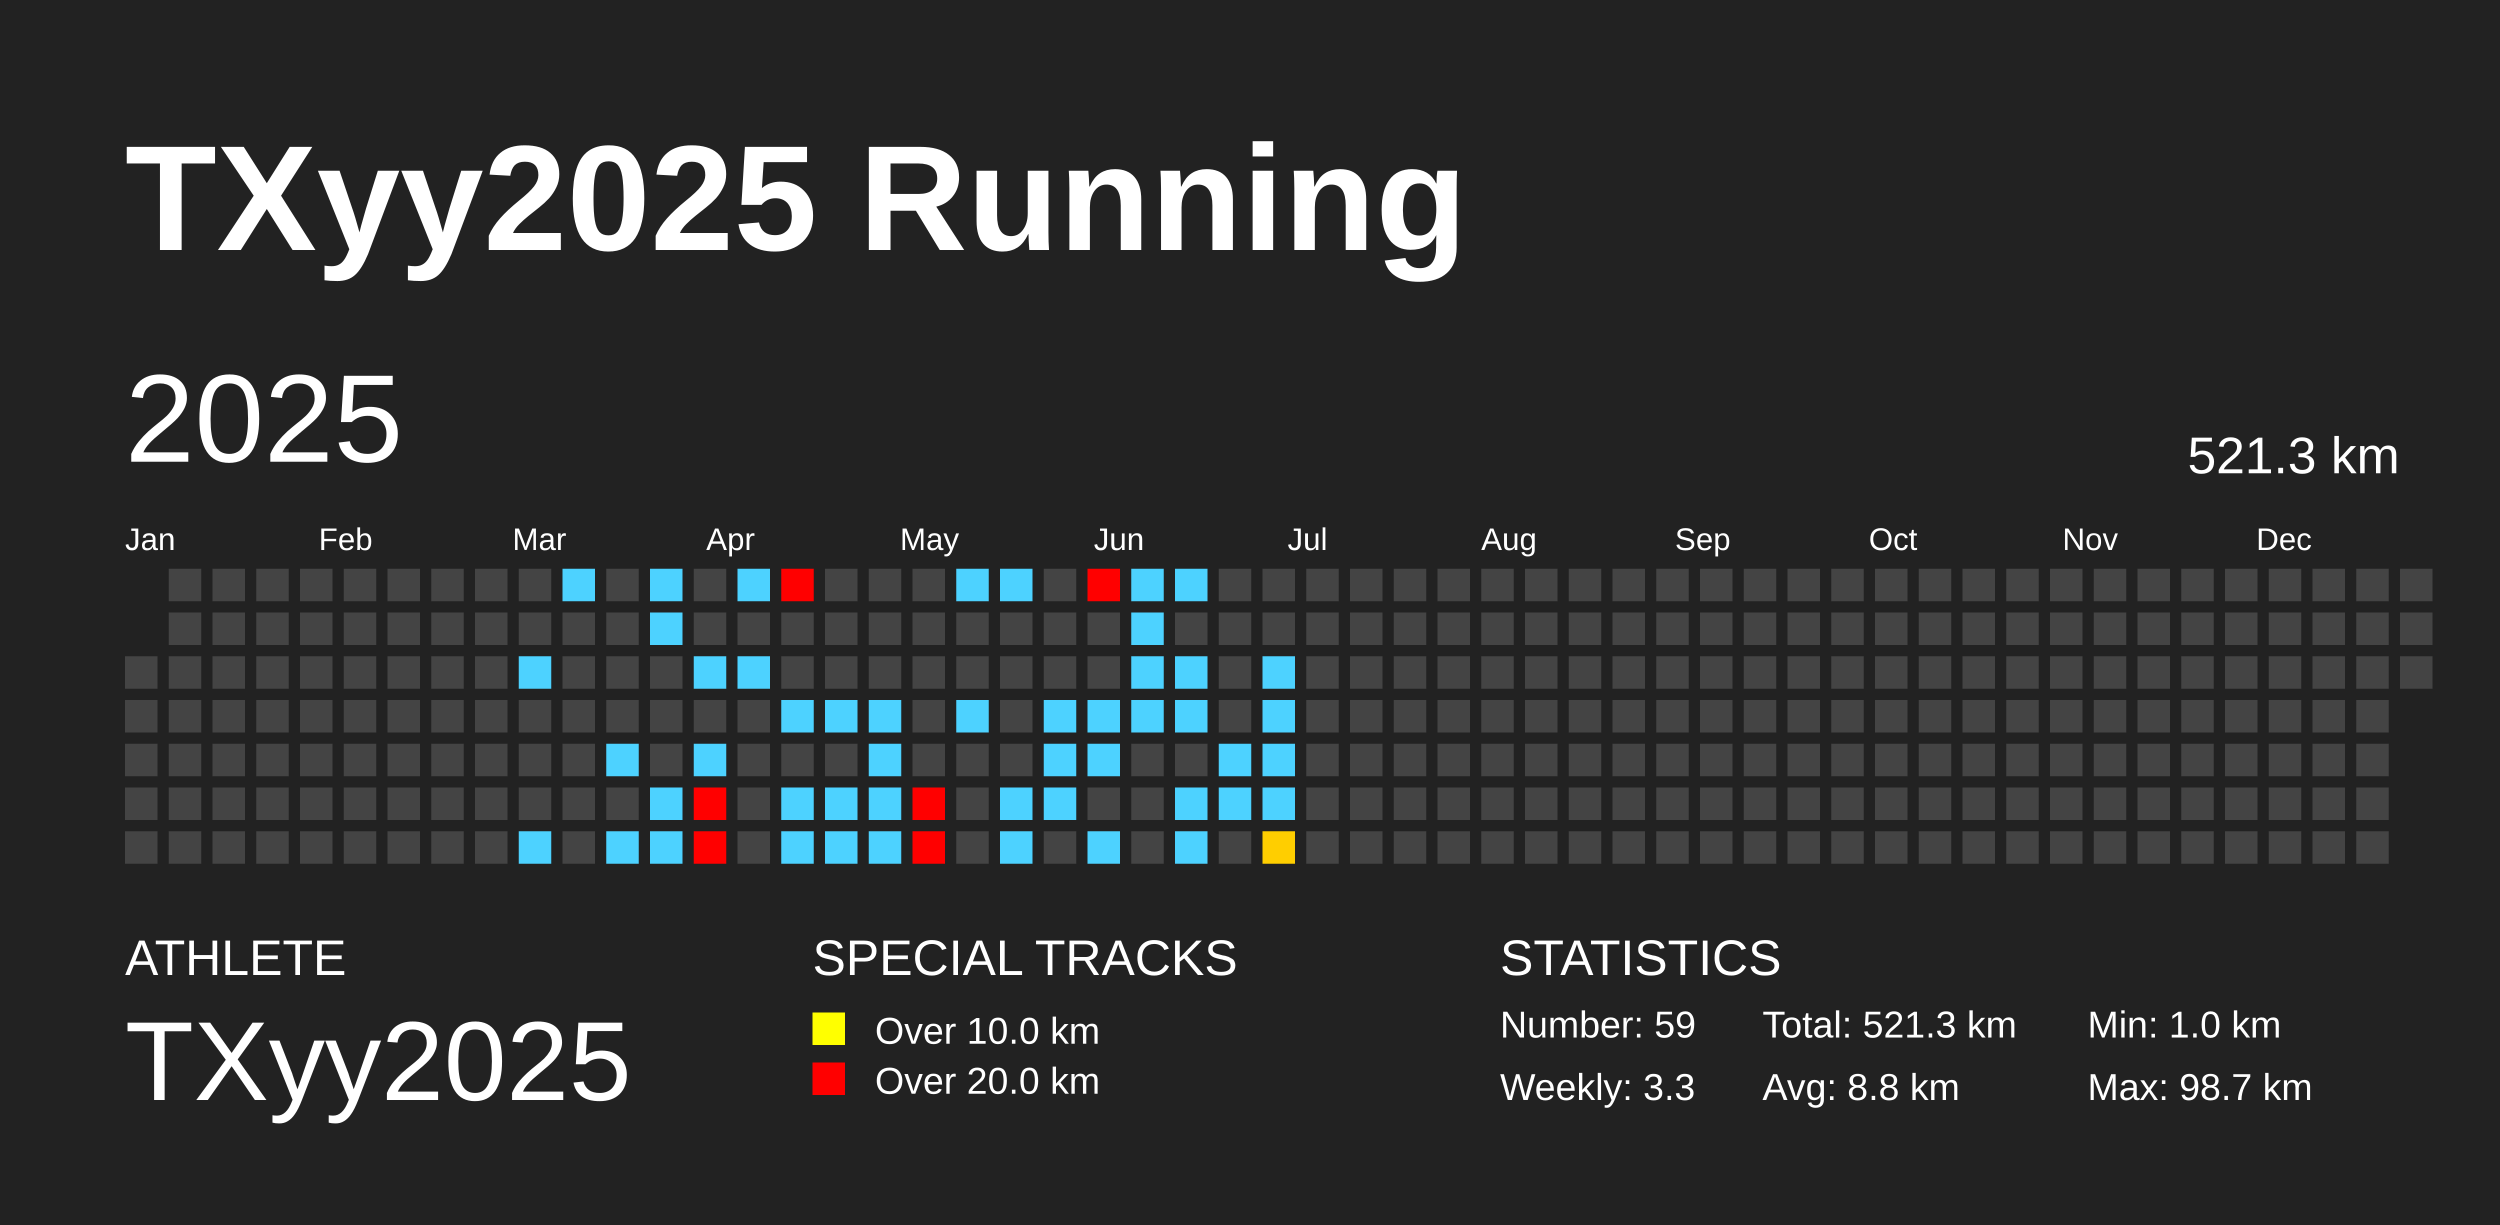
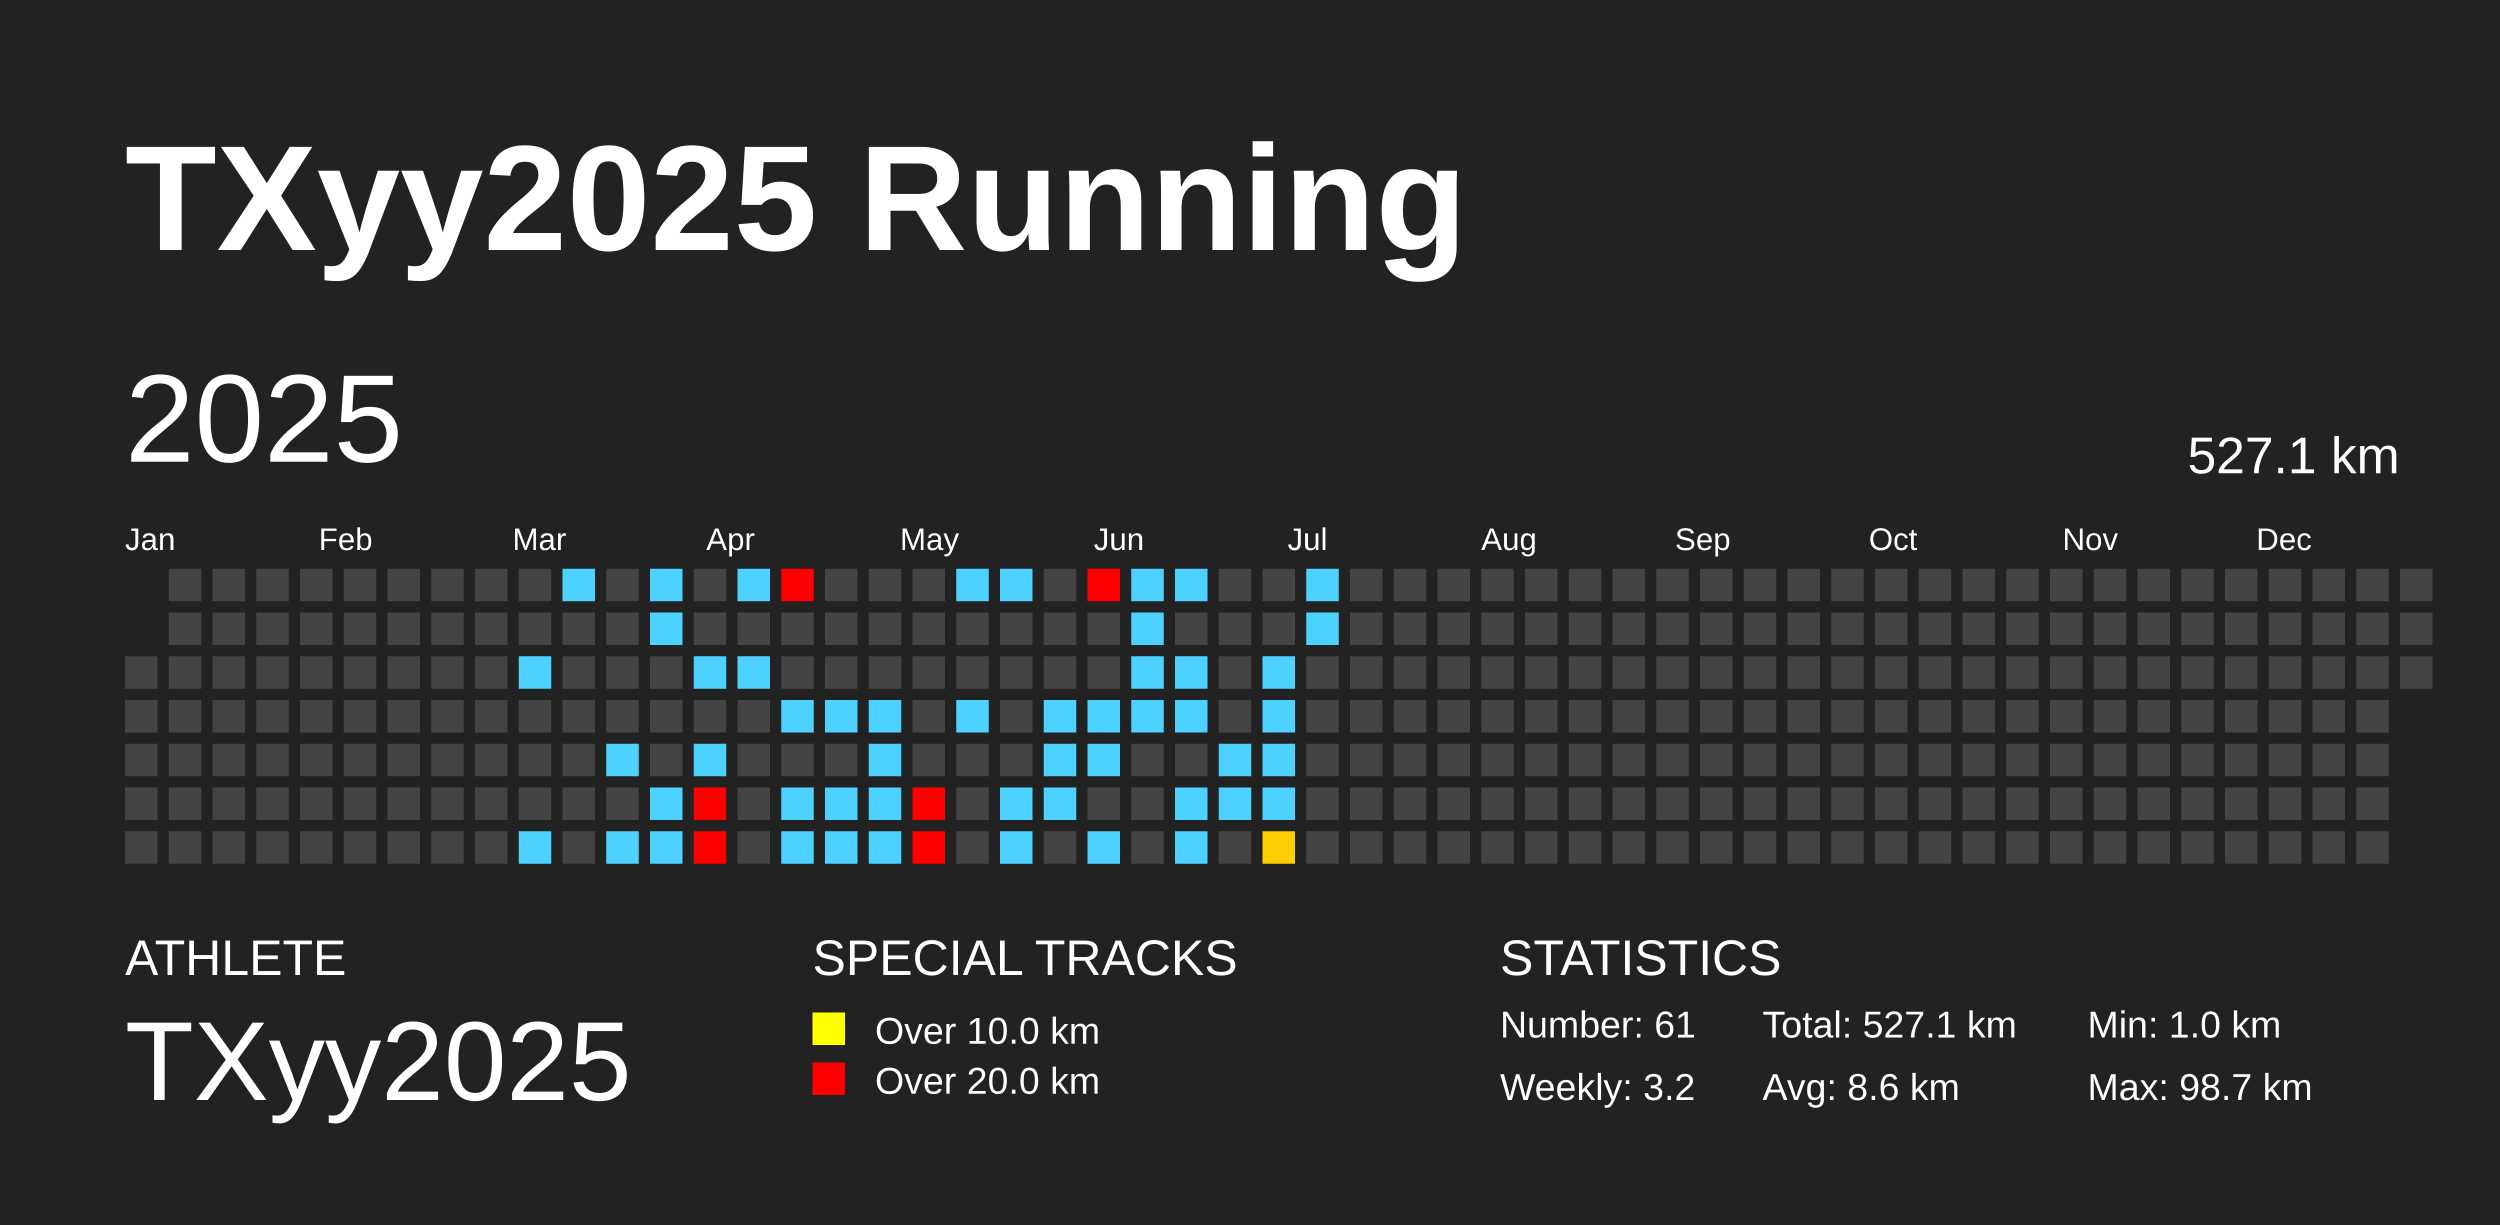
<svg xmlns="http://www.w3.org/2000/svg" baseProfile="full" height="98mm" version="1.1" viewBox="0,0,200,98" width="200mm">
  <defs />
  <rect fill="#222222" height="98" width="200" x="0" y="0" />
  <text fill="#FFFFFF" style="font-size:12px; font-family:Arial; font-weight:bold;" x="10" y="20">TXyy2025 Running</text>
  <text fill="#FFFFFF" style="font-size:4px; font-family:Arial" x="10" y="78">ATHLETE</text>
  <text fill="#FFFFFF" style="font-size:9px; font-family:Arial" x="10" y="88">TXyy2025</text>
  <text fill="#FFFFFF" style="font-size:4px; font-family:Arial" x="65" y="78">SPECIAL TRACKS</text>
  <rect fill="yellow" height="2.6" width="2.6" x="65" y="81" />
  <text fill="#FFFFFF" style="font-size:3px; font-family:Arial" x="70" y="83.5">Over 10.0 km</text>
  <rect fill="red" height="2.6" width="2.6" x="65" y="85" />
  <text fill="#FFFFFF" style="font-size:3px; font-family:Arial" x="70" y="87.5">Over 20.0 km</text>
  <text fill="#FFFFFF" style="font-size:4px; font-family:Arial" x="120" y="78">STATISTICS</text>
-   <text fill="#FFFFFF" style="font-size:3px; font-family:Arial" x="120" y="83">Number: 59</text>
-   <text fill="#FFFFFF" style="font-size:3px; font-family:Arial" x="120" y="88">Weekly: 3.3</text>
-   <text fill="#FFFFFF" style="font-size:3px; font-family:Arial" x="141" y="83">Total: 521.3 km</text>
-   <text fill="#FFFFFF" style="font-size:3px; font-family:Arial" x="141" y="88">Avg: 8.8 km</text>
+   <text fill="#FFFFFF" style="font-size:3px; font-family:Arial" x="120" y="83">Number: 61</text>
+   <text fill="#FFFFFF" style="font-size:3px; font-family:Arial" x="120" y="88">Weekly: 3.2</text>
+   <text fill="#FFFFFF" style="font-size:3px; font-family:Arial" x="141" y="83">Total: 527.1 km</text>
+   <text fill="#FFFFFF" style="font-size:3px; font-family:Arial" x="141" y="88">Avg: 8.6 km</text>
  <text fill="#FFFFFF" style="font-size:3px; font-family:Arial" x="167" y="83">Min: 1.0 km</text>
  <text fill="#FFFFFF" style="font-size:3px; font-family:Arial" x="167" y="88">Max: 98.7 km</text>
  <text dominant-baseline="hanging" fill="#FFFFFF" style="font-size:10.0px; font-family:Arial;" x="10" y="30">2025</text>
-   <text dominant-baseline="hanging" fill="#FFFFFF" style="font-size:4.125px; font-family:Arial;" x="175" y="35">521.3 km</text>
+   <text dominant-baseline="hanging" fill="#FFFFFF" style="font-size:4.125px; font-family:Arial;" x="175" y="35">527.1 km</text>
  <text fill="#FFFFFF" style="font-size:2.5px; font-family:Arial" x="10.0" y="44">Jan</text>
  <text fill="#FFFFFF" style="font-size:2.5px; font-family:Arial" x="25.5" y="44">Feb</text>
  <text fill="#FFFFFF" style="font-size:2.5px; font-family:Arial" x="41.0" y="44">Mar</text>
  <text fill="#FFFFFF" style="font-size:2.5px; font-family:Arial" x="56.5" y="44">Apr</text>
  <text fill="#FFFFFF" style="font-size:2.5px; font-family:Arial" x="72.0" y="44">May</text>
  <text fill="#FFFFFF" style="font-size:2.5px; font-family:Arial" x="87.5" y="44">Jun</text>
  <text fill="#FFFFFF" style="font-size:2.5px; font-family:Arial" x="103.0" y="44">Jul</text>
  <text fill="#FFFFFF" style="font-size:2.5px; font-family:Arial" x="118.5" y="44">Aug</text>
  <text fill="#FFFFFF" style="font-size:2.5px; font-family:Arial" x="134.0" y="44">Sep</text>
  <text fill="#FFFFFF" style="font-size:2.5px; font-family:Arial" x="149.5" y="44">Oct</text>
  <text fill="#FFFFFF" style="font-size:2.5px; font-family:Arial" x="165.0" y="44">Nov</text>
  <text fill="#FFFFFF" style="font-size:2.5px; font-family:Arial" x="180.5" y="44">Dec</text>
  <rect fill="#444444" height="2.6" width="2.6" x="10.0" y="52.5" />
  <rect fill="#444444" height="2.6" width="2.6" x="10.0" y="56.0" />
  <rect fill="#444444" height="2.6" width="2.6" x="10.0" y="59.5" />
  <rect fill="#444444" height="2.6" width="2.6" x="10.0" y="63.0" />
  <rect fill="#444444" height="2.6" width="2.6" x="10.0" y="66.5" />
  <rect fill="#444444" height="2.6" width="2.6" x="13.5" y="45.5" />
  <rect fill="#444444" height="2.6" width="2.6" x="13.5" y="49.0" />
  <rect fill="#444444" height="2.6" width="2.6" x="13.5" y="52.5" />
  <rect fill="#444444" height="2.6" width="2.6" x="13.5" y="56.0" />
  <rect fill="#444444" height="2.6" width="2.6" x="13.5" y="59.5" />
  <rect fill="#444444" height="2.6" width="2.6" x="13.5" y="63.0" />
  <rect fill="#444444" height="2.6" width="2.6" x="13.5" y="66.5" />
  <rect fill="#444444" height="2.6" width="2.6" x="17.0" y="45.5" />
  <rect fill="#444444" height="2.6" width="2.6" x="17.0" y="49.0" />
  <rect fill="#444444" height="2.6" width="2.6" x="17.0" y="52.5" />
  <rect fill="#444444" height="2.6" width="2.6" x="17.0" y="56.0" />
  <rect fill="#444444" height="2.6" width="2.6" x="17.0" y="59.5" />
  <rect fill="#444444" height="2.6" width="2.6" x="17.0" y="63.0" />
  <rect fill="#444444" height="2.6" width="2.6" x="17.0" y="66.5" />
  <rect fill="#444444" height="2.6" width="2.6" x="20.5" y="45.5" />
  <rect fill="#444444" height="2.6" width="2.6" x="20.5" y="49.0" />
  <rect fill="#444444" height="2.6" width="2.6" x="20.5" y="52.5" />
  <rect fill="#444444" height="2.6" width="2.6" x="20.5" y="56.0" />
  <rect fill="#444444" height="2.6" width="2.6" x="20.5" y="59.5" />
  <rect fill="#444444" height="2.6" width="2.6" x="20.5" y="63.0" />
  <rect fill="#444444" height="2.6" width="2.6" x="20.5" y="66.5" />
  <rect fill="#444444" height="2.6" width="2.6" x="24.0" y="45.5" />
  <rect fill="#444444" height="2.6" width="2.6" x="24.0" y="49.0" />
  <rect fill="#444444" height="2.6" width="2.6" x="24.0" y="52.5" />
  <rect fill="#444444" height="2.6" width="2.6" x="24.0" y="56.0" />
  <rect fill="#444444" height="2.6" width="2.6" x="24.0" y="59.5" />
  <rect fill="#444444" height="2.6" width="2.6" x="24.0" y="63.0" />
  <rect fill="#444444" height="2.6" width="2.6" x="24.0" y="66.5" />
  <rect fill="#444444" height="2.6" width="2.6" x="27.5" y="45.5" />
  <rect fill="#444444" height="2.6" width="2.6" x="27.5" y="49.0" />
  <rect fill="#444444" height="2.6" width="2.6" x="27.5" y="52.5" />
  <rect fill="#444444" height="2.6" width="2.6" x="27.5" y="56.0" />
  <rect fill="#444444" height="2.6" width="2.6" x="27.5" y="59.5" />
  <rect fill="#444444" height="2.6" width="2.6" x="27.5" y="63.0" />
  <rect fill="#444444" height="2.6" width="2.6" x="27.5" y="66.5" />
  <rect fill="#444444" height="2.6" width="2.6" x="31.0" y="45.5" />
  <rect fill="#444444" height="2.6" width="2.6" x="31.0" y="49.0" />
  <rect fill="#444444" height="2.6" width="2.6" x="31.0" y="52.5" />
  <rect fill="#444444" height="2.6" width="2.6" x="31.0" y="56.0" />
  <rect fill="#444444" height="2.6" width="2.6" x="31.0" y="59.5" />
  <rect fill="#444444" height="2.6" width="2.6" x="31.0" y="63.0" />
  <rect fill="#444444" height="2.6" width="2.6" x="31.0" y="66.5" />
  <rect fill="#444444" height="2.6" width="2.6" x="34.5" y="45.5" />
  <rect fill="#444444" height="2.6" width="2.6" x="34.5" y="49.0" />
  <rect fill="#444444" height="2.6" width="2.6" x="34.5" y="52.5" />
  <rect fill="#444444" height="2.6" width="2.6" x="34.5" y="56.0" />
  <rect fill="#444444" height="2.6" width="2.6" x="34.5" y="59.5" />
  <rect fill="#444444" height="2.6" width="2.6" x="34.5" y="63.0" />
  <rect fill="#444444" height="2.6" width="2.6" x="34.5" y="66.5" />
  <rect fill="#444444" height="2.6" width="2.6" x="38.0" y="45.5" />
  <rect fill="#444444" height="2.6" width="2.6" x="38.0" y="49.0" />
  <rect fill="#444444" height="2.6" width="2.6" x="38.0" y="52.5" />
  <rect fill="#444444" height="2.6" width="2.6" x="38.0" y="56.0" />
  <rect fill="#444444" height="2.6" width="2.6" x="38.0" y="59.5" />
  <rect fill="#444444" height="2.6" width="2.6" x="38.0" y="63.0" />
  <rect fill="#444444" height="2.6" width="2.6" x="38.0" y="66.5" />
  <rect fill="#444444" height="2.6" width="2.6" x="41.5" y="45.5" />
  <rect fill="#444444" height="2.6" width="2.6" x="41.5" y="49.0" />
  <rect fill="#4dd2ff" height="2.6" width="2.6" x="41.5" y="52.5" />
  <rect fill="#444444" height="2.6" width="2.6" x="41.5" y="56.0" />
  <rect fill="#444444" height="2.6" width="2.6" x="41.5" y="59.5" />
  <rect fill="#444444" height="2.6" width="2.6" x="41.5" y="63.0" />
  <rect fill="#4dd2ff" height="2.6" width="2.6" x="41.5" y="66.5" />
  <rect fill="#4dd2ff" height="2.6" width="2.6" x="45.0" y="45.5" />
  <rect fill="#444444" height="2.6" width="2.6" x="45.0" y="49.0" />
  <rect fill="#444444" height="2.6" width="2.6" x="45.0" y="52.5" />
  <rect fill="#444444" height="2.6" width="2.6" x="45.0" y="56.0" />
  <rect fill="#444444" height="2.6" width="2.6" x="45.0" y="59.5" />
  <rect fill="#444444" height="2.6" width="2.6" x="45.0" y="63.0" />
  <rect fill="#444444" height="2.6" width="2.6" x="45.0" y="66.5" />
  <rect fill="#444444" height="2.6" width="2.6" x="48.5" y="45.5" />
  <rect fill="#444444" height="2.6" width="2.6" x="48.5" y="49.0" />
  <rect fill="#444444" height="2.6" width="2.6" x="48.5" y="52.5" />
  <rect fill="#444444" height="2.6" width="2.6" x="48.5" y="56.0" />
  <rect fill="#4dd2ff" height="2.6" width="2.6" x="48.5" y="59.5" />
  <rect fill="#444444" height="2.6" width="2.6" x="48.5" y="63.0" />
  <rect fill="#4dd2ff" height="2.6" width="2.6" x="48.5" y="66.5" />
  <rect fill="#4dd2ff" height="2.6" width="2.6" x="52.0" y="45.5" />
  <rect fill="#4dd2ff" height="2.6" width="2.6" x="52.0" y="49.0" />
  <rect fill="#444444" height="2.6" width="2.6" x="52.0" y="52.5" />
  <rect fill="#444444" height="2.6" width="2.6" x="52.0" y="56.0" />
  <rect fill="#444444" height="2.6" width="2.6" x="52.0" y="59.5" />
  <rect fill="#4dd2ff" height="2.6" width="2.6" x="52.0" y="63.0" />
  <rect fill="#4dd2ff" height="2.6" width="2.6" x="52.0" y="66.5" />
  <rect fill="#444444" height="2.6" width="2.6" x="55.5" y="45.5" />
  <rect fill="#444444" height="2.6" width="2.6" x="55.5" y="49.0" />
  <rect fill="#4dd2ff" height="2.6" width="2.6" x="55.5" y="52.5" />
  <rect fill="#444444" height="2.6" width="2.6" x="55.5" y="56.0" />
  <rect fill="#4dd2ff" height="2.6" width="2.6" x="55.5" y="59.5" />
  <rect fill="red" height="2.6" width="2.6" x="55.5" y="63.0" />
  <rect fill="red" height="2.6" width="2.6" x="55.5" y="66.5" />
  <rect fill="#4dd2ff" height="2.6" width="2.6" x="59.0" y="45.5" />
  <rect fill="#444444" height="2.6" width="2.6" x="59.0" y="49.0" />
  <rect fill="#4dd2ff" height="2.6" width="2.6" x="59.0" y="52.5" />
  <rect fill="#444444" height="2.6" width="2.6" x="59.0" y="56.0" />
  <rect fill="#444444" height="2.6" width="2.6" x="59.0" y="59.5" />
  <rect fill="#444444" height="2.6" width="2.6" x="59.0" y="63.0" />
  <rect fill="#444444" height="2.6" width="2.6" x="59.0" y="66.5" />
  <rect fill="red" height="2.6" width="2.6" x="62.5" y="45.5" />
  <rect fill="#444444" height="2.6" width="2.6" x="62.5" y="49.0" />
  <rect fill="#444444" height="2.6" width="2.6" x="62.5" y="52.5" />
  <rect fill="#4dd2ff" height="2.6" width="2.6" x="62.5" y="56.0" />
  <rect fill="#444444" height="2.6" width="2.6" x="62.5" y="59.5" />
  <rect fill="#4dd2ff" height="2.6" width="2.6" x="62.5" y="63.0" />
  <rect fill="#4dd2ff" height="2.6" width="2.6" x="62.5" y="66.5" />
  <rect fill="#444444" height="2.6" width="2.6" x="66.0" y="45.5" />
  <rect fill="#444444" height="2.6" width="2.6" x="66.0" y="49.0" />
  <rect fill="#444444" height="2.6" width="2.6" x="66.0" y="52.5" />
  <rect fill="#4dd2ff" height="2.6" width="2.6" x="66.0" y="56.0" />
  <rect fill="#444444" height="2.6" width="2.6" x="66.0" y="59.5" />
  <rect fill="#4dd2ff" height="2.6" width="2.6" x="66.0" y="63.0" />
  <rect fill="#4dd2ff" height="2.6" width="2.6" x="66.0" y="66.5" />
  <rect fill="#444444" height="2.6" width="2.6" x="69.5" y="45.5" />
  <rect fill="#444444" height="2.6" width="2.6" x="69.5" y="49.0" />
  <rect fill="#444444" height="2.6" width="2.6" x="69.5" y="52.5" />
  <rect fill="#4dd2ff" height="2.6" width="2.6" x="69.5" y="56.0" />
  <rect fill="#4dd2ff" height="2.6" width="2.6" x="69.5" y="59.5" />
  <rect fill="#4dd2ff" height="2.6" width="2.6" x="69.5" y="63.0" />
  <rect fill="#4dd2ff" height="2.6" width="2.6" x="69.5" y="66.5" />
  <rect fill="#444444" height="2.6" width="2.6" x="73.0" y="45.5" />
  <rect fill="#444444" height="2.6" width="2.6" x="73.0" y="49.0" />
  <rect fill="#444444" height="2.6" width="2.6" x="73.0" y="52.5" />
  <rect fill="#444444" height="2.6" width="2.6" x="73.0" y="56.0" />
  <rect fill="#444444" height="2.6" width="2.6" x="73.0" y="59.5" />
  <rect fill="red" height="2.6" width="2.6" x="73.0" y="63.0" />
  <rect fill="red" height="2.6" width="2.6" x="73.0" y="66.5" />
  <rect fill="#4dd2ff" height="2.6" width="2.6" x="76.5" y="45.5" />
  <rect fill="#444444" height="2.6" width="2.6" x="76.5" y="49.0" />
  <rect fill="#444444" height="2.6" width="2.6" x="76.5" y="52.5" />
  <rect fill="#4dd2ff" height="2.6" width="2.6" x="76.5" y="56.0" />
  <rect fill="#444444" height="2.6" width="2.6" x="76.5" y="59.5" />
  <rect fill="#444444" height="2.6" width="2.6" x="76.5" y="63.0" />
  <rect fill="#444444" height="2.6" width="2.6" x="76.5" y="66.5" />
  <rect fill="#4dd2ff" height="2.6" width="2.6" x="80.0" y="45.5" />
  <rect fill="#444444" height="2.6" width="2.6" x="80.0" y="49.0" />
  <rect fill="#444444" height="2.6" width="2.6" x="80.0" y="52.5" />
  <rect fill="#444444" height="2.6" width="2.6" x="80.0" y="56.0" />
  <rect fill="#444444" height="2.6" width="2.6" x="80.0" y="59.5" />
  <rect fill="#4dd2ff" height="2.6" width="2.6" x="80.0" y="63.0" />
  <rect fill="#4dd2ff" height="2.6" width="2.6" x="80.0" y="66.5" />
  <rect fill="#444444" height="2.6" width="2.6" x="83.5" y="45.5" />
  <rect fill="#444444" height="2.6" width="2.6" x="83.5" y="49.0" />
  <rect fill="#444444" height="2.6" width="2.6" x="83.5" y="52.5" />
  <rect fill="#4dd2ff" height="2.6" width="2.6" x="83.5" y="56.0" />
  <rect fill="#4dd2ff" height="2.6" width="2.6" x="83.5" y="59.5" />
  <rect fill="#4dd2ff" height="2.6" width="2.6" x="83.5" y="63.0" />
  <rect fill="#444444" height="2.6" width="2.6" x="83.5" y="66.5" />
  <rect fill="red" height="2.6" width="2.6" x="87.0" y="45.5" />
  <rect fill="#444444" height="2.6" width="2.6" x="87.0" y="49.0" />
  <rect fill="#444444" height="2.6" width="2.6" x="87.0" y="52.5" />
  <rect fill="#4dd2ff" height="2.6" width="2.6" x="87.0" y="56.0" />
  <rect fill="#4dd2ff" height="2.6" width="2.6" x="87.0" y="59.5" />
  <rect fill="#444444" height="2.6" width="2.6" x="87.0" y="63.0" />
  <rect fill="#4dd2ff" height="2.6" width="2.6" x="87.0" y="66.5" />
  <rect fill="#4dd2ff" height="2.6" width="2.6" x="90.5" y="45.5" />
  <rect fill="#4dd2ff" height="2.6" width="2.6" x="90.5" y="49.0" />
  <rect fill="#4dd2ff" height="2.6" width="2.6" x="90.5" y="52.5" />
  <rect fill="#4dd2ff" height="2.6" width="2.6" x="90.5" y="56.0" />
  <rect fill="#444444" height="2.6" width="2.6" x="90.5" y="59.5" />
  <rect fill="#444444" height="2.6" width="2.6" x="90.5" y="63.0" />
  <rect fill="#444444" height="2.6" width="2.6" x="90.5" y="66.5" />
  <rect fill="#4dd2ff" height="2.6" width="2.6" x="94.0" y="45.5" />
  <rect fill="#444444" height="2.6" width="2.6" x="94.0" y="49.0" />
  <rect fill="#4dd2ff" height="2.6" width="2.6" x="94.0" y="52.5" />
  <rect fill="#4dd2ff" height="2.6" width="2.6" x="94.0" y="56.0" />
  <rect fill="#444444" height="2.6" width="2.6" x="94.0" y="59.5" />
  <rect fill="#4dd2ff" height="2.6" width="2.6" x="94.0" y="63.0" />
  <rect fill="#4dd2ff" height="2.6" width="2.6" x="94.0" y="66.5" />
  <rect fill="#444444" height="2.6" width="2.6" x="97.5" y="45.5" />
  <rect fill="#444444" height="2.6" width="2.6" x="97.5" y="49.0" />
  <rect fill="#444444" height="2.6" width="2.6" x="97.5" y="52.5" />
  <rect fill="#444444" height="2.6" width="2.6" x="97.5" y="56.0" />
  <rect fill="#4dd2ff" height="2.6" width="2.6" x="97.5" y="59.5" />
  <rect fill="#4dd2ff" height="2.6" width="2.6" x="97.5" y="63.0" />
  <rect fill="#444444" height="2.6" width="2.6" x="97.5" y="66.5" />
  <rect fill="#444444" height="2.6" width="2.6" x="101.0" y="45.5" />
  <rect fill="#444444" height="2.6" width="2.6" x="101.0" y="49.0" />
  <rect fill="#4dd2ff" height="2.6" width="2.6" x="101.0" y="52.5" />
  <rect fill="#4dd2ff" height="2.6" width="2.6" x="101.0" y="56.0" />
  <rect fill="#4dd2ff" height="2.6" width="2.6" x="101.0" y="59.5" />
  <rect fill="#4dd2ff" height="2.6" width="2.6" x="101.0" y="63.0" />
  <rect fill="#ffce00" height="2.6" width="2.6" x="101.0" y="66.5" />
-   <rect fill="#444444" height="2.6" width="2.6" x="104.5" y="45.5" />
-   <rect fill="#444444" height="2.6" width="2.6" x="104.5" y="49.0" />
+   <rect fill="#4dd2ff" height="2.6" width="2.6" x="104.5" y="45.5" />
+   <rect fill="#4dd2ff" height="2.6" width="2.6" x="104.5" y="49.0" />
  <rect fill="#444444" height="2.6" width="2.6" x="104.5" y="52.5" />
  <rect fill="#444444" height="2.6" width="2.6" x="104.5" y="56.0" />
  <rect fill="#444444" height="2.6" width="2.6" x="104.5" y="59.5" />
  <rect fill="#444444" height="2.6" width="2.6" x="104.5" y="63.0" />
  <rect fill="#444444" height="2.6" width="2.6" x="104.5" y="66.5" />
  <rect fill="#444444" height="2.6" width="2.6" x="108.0" y="45.5" />
  <rect fill="#444444" height="2.6" width="2.6" x="108.0" y="49.0" />
  <rect fill="#444444" height="2.6" width="2.6" x="108.0" y="52.5" />
  <rect fill="#444444" height="2.6" width="2.6" x="108.0" y="56.0" />
  <rect fill="#444444" height="2.6" width="2.6" x="108.0" y="59.5" />
  <rect fill="#444444" height="2.6" width="2.6" x="108.0" y="63.0" />
  <rect fill="#444444" height="2.6" width="2.6" x="108.0" y="66.5" />
  <rect fill="#444444" height="2.6" width="2.6" x="111.5" y="45.5" />
  <rect fill="#444444" height="2.6" width="2.6" x="111.5" y="49.0" />
  <rect fill="#444444" height="2.6" width="2.6" x="111.5" y="52.5" />
  <rect fill="#444444" height="2.6" width="2.6" x="111.5" y="56.0" />
  <rect fill="#444444" height="2.6" width="2.6" x="111.5" y="59.5" />
  <rect fill="#444444" height="2.6" width="2.6" x="111.5" y="63.0" />
  <rect fill="#444444" height="2.6" width="2.6" x="111.5" y="66.5" />
  <rect fill="#444444" height="2.6" width="2.6" x="115.0" y="45.5" />
  <rect fill="#444444" height="2.6" width="2.6" x="115.0" y="49.0" />
  <rect fill="#444444" height="2.6" width="2.6" x="115.0" y="52.5" />
  <rect fill="#444444" height="2.6" width="2.6" x="115.0" y="56.0" />
  <rect fill="#444444" height="2.6" width="2.6" x="115.0" y="59.5" />
  <rect fill="#444444" height="2.6" width="2.6" x="115.0" y="63.0" />
  <rect fill="#444444" height="2.6" width="2.6" x="115.0" y="66.5" />
  <rect fill="#444444" height="2.6" width="2.6" x="118.5" y="45.5" />
  <rect fill="#444444" height="2.6" width="2.6" x="118.5" y="49.0" />
  <rect fill="#444444" height="2.6" width="2.6" x="118.5" y="52.5" />
  <rect fill="#444444" height="2.6" width="2.6" x="118.5" y="56.0" />
  <rect fill="#444444" height="2.6" width="2.6" x="118.5" y="59.5" />
  <rect fill="#444444" height="2.6" width="2.6" x="118.5" y="63.0" />
  <rect fill="#444444" height="2.6" width="2.6" x="118.5" y="66.5" />
  <rect fill="#444444" height="2.6" width="2.6" x="122.0" y="45.5" />
  <rect fill="#444444" height="2.6" width="2.6" x="122.0" y="49.0" />
  <rect fill="#444444" height="2.6" width="2.6" x="122.0" y="52.5" />
  <rect fill="#444444" height="2.6" width="2.6" x="122.0" y="56.0" />
  <rect fill="#444444" height="2.6" width="2.6" x="122.0" y="59.5" />
  <rect fill="#444444" height="2.6" width="2.6" x="122.0" y="63.0" />
  <rect fill="#444444" height="2.6" width="2.6" x="122.0" y="66.5" />
  <rect fill="#444444" height="2.6" width="2.6" x="125.5" y="45.5" />
  <rect fill="#444444" height="2.6" width="2.6" x="125.5" y="49.0" />
  <rect fill="#444444" height="2.6" width="2.6" x="125.5" y="52.5" />
  <rect fill="#444444" height="2.6" width="2.6" x="125.5" y="56.0" />
  <rect fill="#444444" height="2.6" width="2.6" x="125.5" y="59.5" />
  <rect fill="#444444" height="2.6" width="2.6" x="125.5" y="63.0" />
  <rect fill="#444444" height="2.6" width="2.6" x="125.5" y="66.5" />
  <rect fill="#444444" height="2.6" width="2.6" x="129.0" y="45.5" />
  <rect fill="#444444" height="2.6" width="2.6" x="129.0" y="49.0" />
  <rect fill="#444444" height="2.6" width="2.6" x="129.0" y="52.5" />
  <rect fill="#444444" height="2.6" width="2.6" x="129.0" y="56.0" />
  <rect fill="#444444" height="2.6" width="2.6" x="129.0" y="59.5" />
  <rect fill="#444444" height="2.6" width="2.6" x="129.0" y="63.0" />
  <rect fill="#444444" height="2.6" width="2.6" x="129.0" y="66.5" />
  <rect fill="#444444" height="2.6" width="2.6" x="132.5" y="45.5" />
  <rect fill="#444444" height="2.6" width="2.6" x="132.5" y="49.0" />
  <rect fill="#444444" height="2.6" width="2.6" x="132.5" y="52.5" />
  <rect fill="#444444" height="2.6" width="2.6" x="132.5" y="56.0" />
  <rect fill="#444444" height="2.6" width="2.6" x="132.5" y="59.5" />
  <rect fill="#444444" height="2.6" width="2.6" x="132.5" y="63.0" />
  <rect fill="#444444" height="2.6" width="2.6" x="132.5" y="66.5" />
  <rect fill="#444444" height="2.6" width="2.6" x="136.0" y="45.5" />
  <rect fill="#444444" height="2.6" width="2.6" x="136.0" y="49.0" />
  <rect fill="#444444" height="2.6" width="2.6" x="136.0" y="52.5" />
  <rect fill="#444444" height="2.6" width="2.6" x="136.0" y="56.0" />
  <rect fill="#444444" height="2.6" width="2.6" x="136.0" y="59.5" />
  <rect fill="#444444" height="2.6" width="2.6" x="136.0" y="63.0" />
  <rect fill="#444444" height="2.6" width="2.6" x="136.0" y="66.5" />
  <rect fill="#444444" height="2.6" width="2.6" x="139.5" y="45.5" />
  <rect fill="#444444" height="2.6" width="2.6" x="139.5" y="49.0" />
  <rect fill="#444444" height="2.6" width="2.6" x="139.5" y="52.5" />
  <rect fill="#444444" height="2.6" width="2.6" x="139.5" y="56.0" />
  <rect fill="#444444" height="2.6" width="2.6" x="139.5" y="59.5" />
  <rect fill="#444444" height="2.6" width="2.6" x="139.5" y="63.0" />
  <rect fill="#444444" height="2.6" width="2.6" x="139.5" y="66.5" />
  <rect fill="#444444" height="2.6" width="2.6" x="143.0" y="45.5" />
  <rect fill="#444444" height="2.6" width="2.6" x="143.0" y="49.0" />
  <rect fill="#444444" height="2.6" width="2.6" x="143.0" y="52.5" />
  <rect fill="#444444" height="2.6" width="2.6" x="143.0" y="56.0" />
  <rect fill="#444444" height="2.6" width="2.6" x="143.0" y="59.5" />
  <rect fill="#444444" height="2.6" width="2.6" x="143.0" y="63.0" />
  <rect fill="#444444" height="2.6" width="2.6" x="143.0" y="66.5" />
  <rect fill="#444444" height="2.6" width="2.6" x="146.5" y="45.5" />
  <rect fill="#444444" height="2.6" width="2.6" x="146.5" y="49.0" />
  <rect fill="#444444" height="2.6" width="2.6" x="146.5" y="52.5" />
  <rect fill="#444444" height="2.6" width="2.6" x="146.5" y="56.0" />
  <rect fill="#444444" height="2.6" width="2.6" x="146.5" y="59.5" />
  <rect fill="#444444" height="2.6" width="2.6" x="146.5" y="63.0" />
  <rect fill="#444444" height="2.6" width="2.6" x="146.5" y="66.5" />
  <rect fill="#444444" height="2.6" width="2.6" x="150.0" y="45.5" />
  <rect fill="#444444" height="2.6" width="2.6" x="150.0" y="49.0" />
  <rect fill="#444444" height="2.6" width="2.6" x="150.0" y="52.5" />
  <rect fill="#444444" height="2.6" width="2.6" x="150.0" y="56.0" />
  <rect fill="#444444" height="2.6" width="2.6" x="150.0" y="59.5" />
  <rect fill="#444444" height="2.6" width="2.6" x="150.0" y="63.0" />
  <rect fill="#444444" height="2.6" width="2.6" x="150.0" y="66.5" />
  <rect fill="#444444" height="2.6" width="2.6" x="153.5" y="45.5" />
  <rect fill="#444444" height="2.6" width="2.6" x="153.5" y="49.0" />
  <rect fill="#444444" height="2.6" width="2.6" x="153.5" y="52.5" />
  <rect fill="#444444" height="2.6" width="2.6" x="153.5" y="56.0" />
  <rect fill="#444444" height="2.6" width="2.6" x="153.5" y="59.5" />
  <rect fill="#444444" height="2.6" width="2.6" x="153.5" y="63.0" />
  <rect fill="#444444" height="2.6" width="2.6" x="153.5" y="66.5" />
  <rect fill="#444444" height="2.6" width="2.6" x="157.0" y="45.5" />
  <rect fill="#444444" height="2.6" width="2.6" x="157.0" y="49.0" />
  <rect fill="#444444" height="2.6" width="2.6" x="157.0" y="52.5" />
  <rect fill="#444444" height="2.6" width="2.6" x="157.0" y="56.0" />
  <rect fill="#444444" height="2.6" width="2.6" x="157.0" y="59.5" />
  <rect fill="#444444" height="2.6" width="2.6" x="157.0" y="63.0" />
  <rect fill="#444444" height="2.6" width="2.6" x="157.0" y="66.5" />
  <rect fill="#444444" height="2.6" width="2.6" x="160.5" y="45.5" />
  <rect fill="#444444" height="2.6" width="2.6" x="160.5" y="49.0" />
  <rect fill="#444444" height="2.6" width="2.6" x="160.5" y="52.5" />
  <rect fill="#444444" height="2.6" width="2.6" x="160.5" y="56.0" />
  <rect fill="#444444" height="2.6" width="2.6" x="160.5" y="59.5" />
  <rect fill="#444444" height="2.6" width="2.6" x="160.5" y="63.0" />
  <rect fill="#444444" height="2.6" width="2.6" x="160.5" y="66.5" />
  <rect fill="#444444" height="2.6" width="2.6" x="164.0" y="45.5" />
  <rect fill="#444444" height="2.6" width="2.6" x="164.0" y="49.0" />
  <rect fill="#444444" height="2.6" width="2.6" x="164.0" y="52.5" />
  <rect fill="#444444" height="2.6" width="2.6" x="164.0" y="56.0" />
  <rect fill="#444444" height="2.6" width="2.6" x="164.0" y="59.5" />
  <rect fill="#444444" height="2.6" width="2.6" x="164.0" y="63.0" />
  <rect fill="#444444" height="2.6" width="2.6" x="164.0" y="66.5" />
  <rect fill="#444444" height="2.6" width="2.6" x="167.5" y="45.5" />
  <rect fill="#444444" height="2.6" width="2.6" x="167.5" y="49.0" />
  <rect fill="#444444" height="2.6" width="2.6" x="167.5" y="52.5" />
  <rect fill="#444444" height="2.6" width="2.6" x="167.5" y="56.0" />
  <rect fill="#444444" height="2.6" width="2.6" x="167.5" y="59.5" />
  <rect fill="#444444" height="2.6" width="2.6" x="167.5" y="63.0" />
  <rect fill="#444444" height="2.6" width="2.6" x="167.5" y="66.5" />
  <rect fill="#444444" height="2.6" width="2.6" x="171.0" y="45.5" />
  <rect fill="#444444" height="2.6" width="2.6" x="171.0" y="49.0" />
  <rect fill="#444444" height="2.6" width="2.6" x="171.0" y="52.5" />
  <rect fill="#444444" height="2.6" width="2.6" x="171.0" y="56.0" />
  <rect fill="#444444" height="2.6" width="2.6" x="171.0" y="59.5" />
  <rect fill="#444444" height="2.6" width="2.6" x="171.0" y="63.0" />
  <rect fill="#444444" height="2.6" width="2.6" x="171.0" y="66.5" />
  <rect fill="#444444" height="2.6" width="2.6" x="174.5" y="45.5" />
  <rect fill="#444444" height="2.6" width="2.6" x="174.5" y="49.0" />
  <rect fill="#444444" height="2.6" width="2.6" x="174.5" y="52.5" />
  <rect fill="#444444" height="2.6" width="2.6" x="174.5" y="56.0" />
  <rect fill="#444444" height="2.6" width="2.6" x="174.5" y="59.5" />
  <rect fill="#444444" height="2.6" width="2.6" x="174.5" y="63.0" />
  <rect fill="#444444" height="2.6" width="2.6" x="174.5" y="66.5" />
  <rect fill="#444444" height="2.6" width="2.6" x="178.0" y="45.5" />
  <rect fill="#444444" height="2.6" width="2.6" x="178.0" y="49.0" />
  <rect fill="#444444" height="2.6" width="2.6" x="178.0" y="52.5" />
  <rect fill="#444444" height="2.6" width="2.6" x="178.0" y="56.0" />
  <rect fill="#444444" height="2.6" width="2.6" x="178.0" y="59.5" />
  <rect fill="#444444" height="2.6" width="2.6" x="178.0" y="63.0" />
  <rect fill="#444444" height="2.6" width="2.6" x="178.0" y="66.5" />
  <rect fill="#444444" height="2.6" width="2.6" x="181.5" y="45.5" />
  <rect fill="#444444" height="2.6" width="2.6" x="181.5" y="49.0" />
  <rect fill="#444444" height="2.6" width="2.6" x="181.5" y="52.5" />
  <rect fill="#444444" height="2.6" width="2.6" x="181.5" y="56.0" />
  <rect fill="#444444" height="2.6" width="2.6" x="181.5" y="59.5" />
  <rect fill="#444444" height="2.6" width="2.6" x="181.5" y="63.0" />
  <rect fill="#444444" height="2.6" width="2.6" x="181.5" y="66.5" />
  <rect fill="#444444" height="2.6" width="2.6" x="185.0" y="45.5" />
  <rect fill="#444444" height="2.6" width="2.6" x="185.0" y="49.0" />
  <rect fill="#444444" height="2.6" width="2.6" x="185.0" y="52.5" />
  <rect fill="#444444" height="2.6" width="2.6" x="185.0" y="56.0" />
  <rect fill="#444444" height="2.6" width="2.6" x="185.0" y="59.5" />
  <rect fill="#444444" height="2.6" width="2.6" x="185.0" y="63.0" />
  <rect fill="#444444" height="2.6" width="2.6" x="185.0" y="66.5" />
  <rect fill="#444444" height="2.6" width="2.6" x="188.5" y="45.5" />
  <rect fill="#444444" height="2.6" width="2.6" x="188.5" y="49.0" />
  <rect fill="#444444" height="2.6" width="2.6" x="188.5" y="52.5" />
  <rect fill="#444444" height="2.6" width="2.6" x="188.5" y="56.0" />
  <rect fill="#444444" height="2.6" width="2.6" x="188.5" y="59.5" />
  <rect fill="#444444" height="2.6" width="2.6" x="188.5" y="63.0" />
  <rect fill="#444444" height="2.6" width="2.6" x="188.5" y="66.5" />
  <rect fill="#444444" height="2.6" width="2.6" x="192.0" y="45.5" />
  <rect fill="#444444" height="2.6" width="2.6" x="192.0" y="49.0" />
  <rect fill="#444444" height="2.6" width="2.6" x="192.0" y="52.5" />
</svg>
